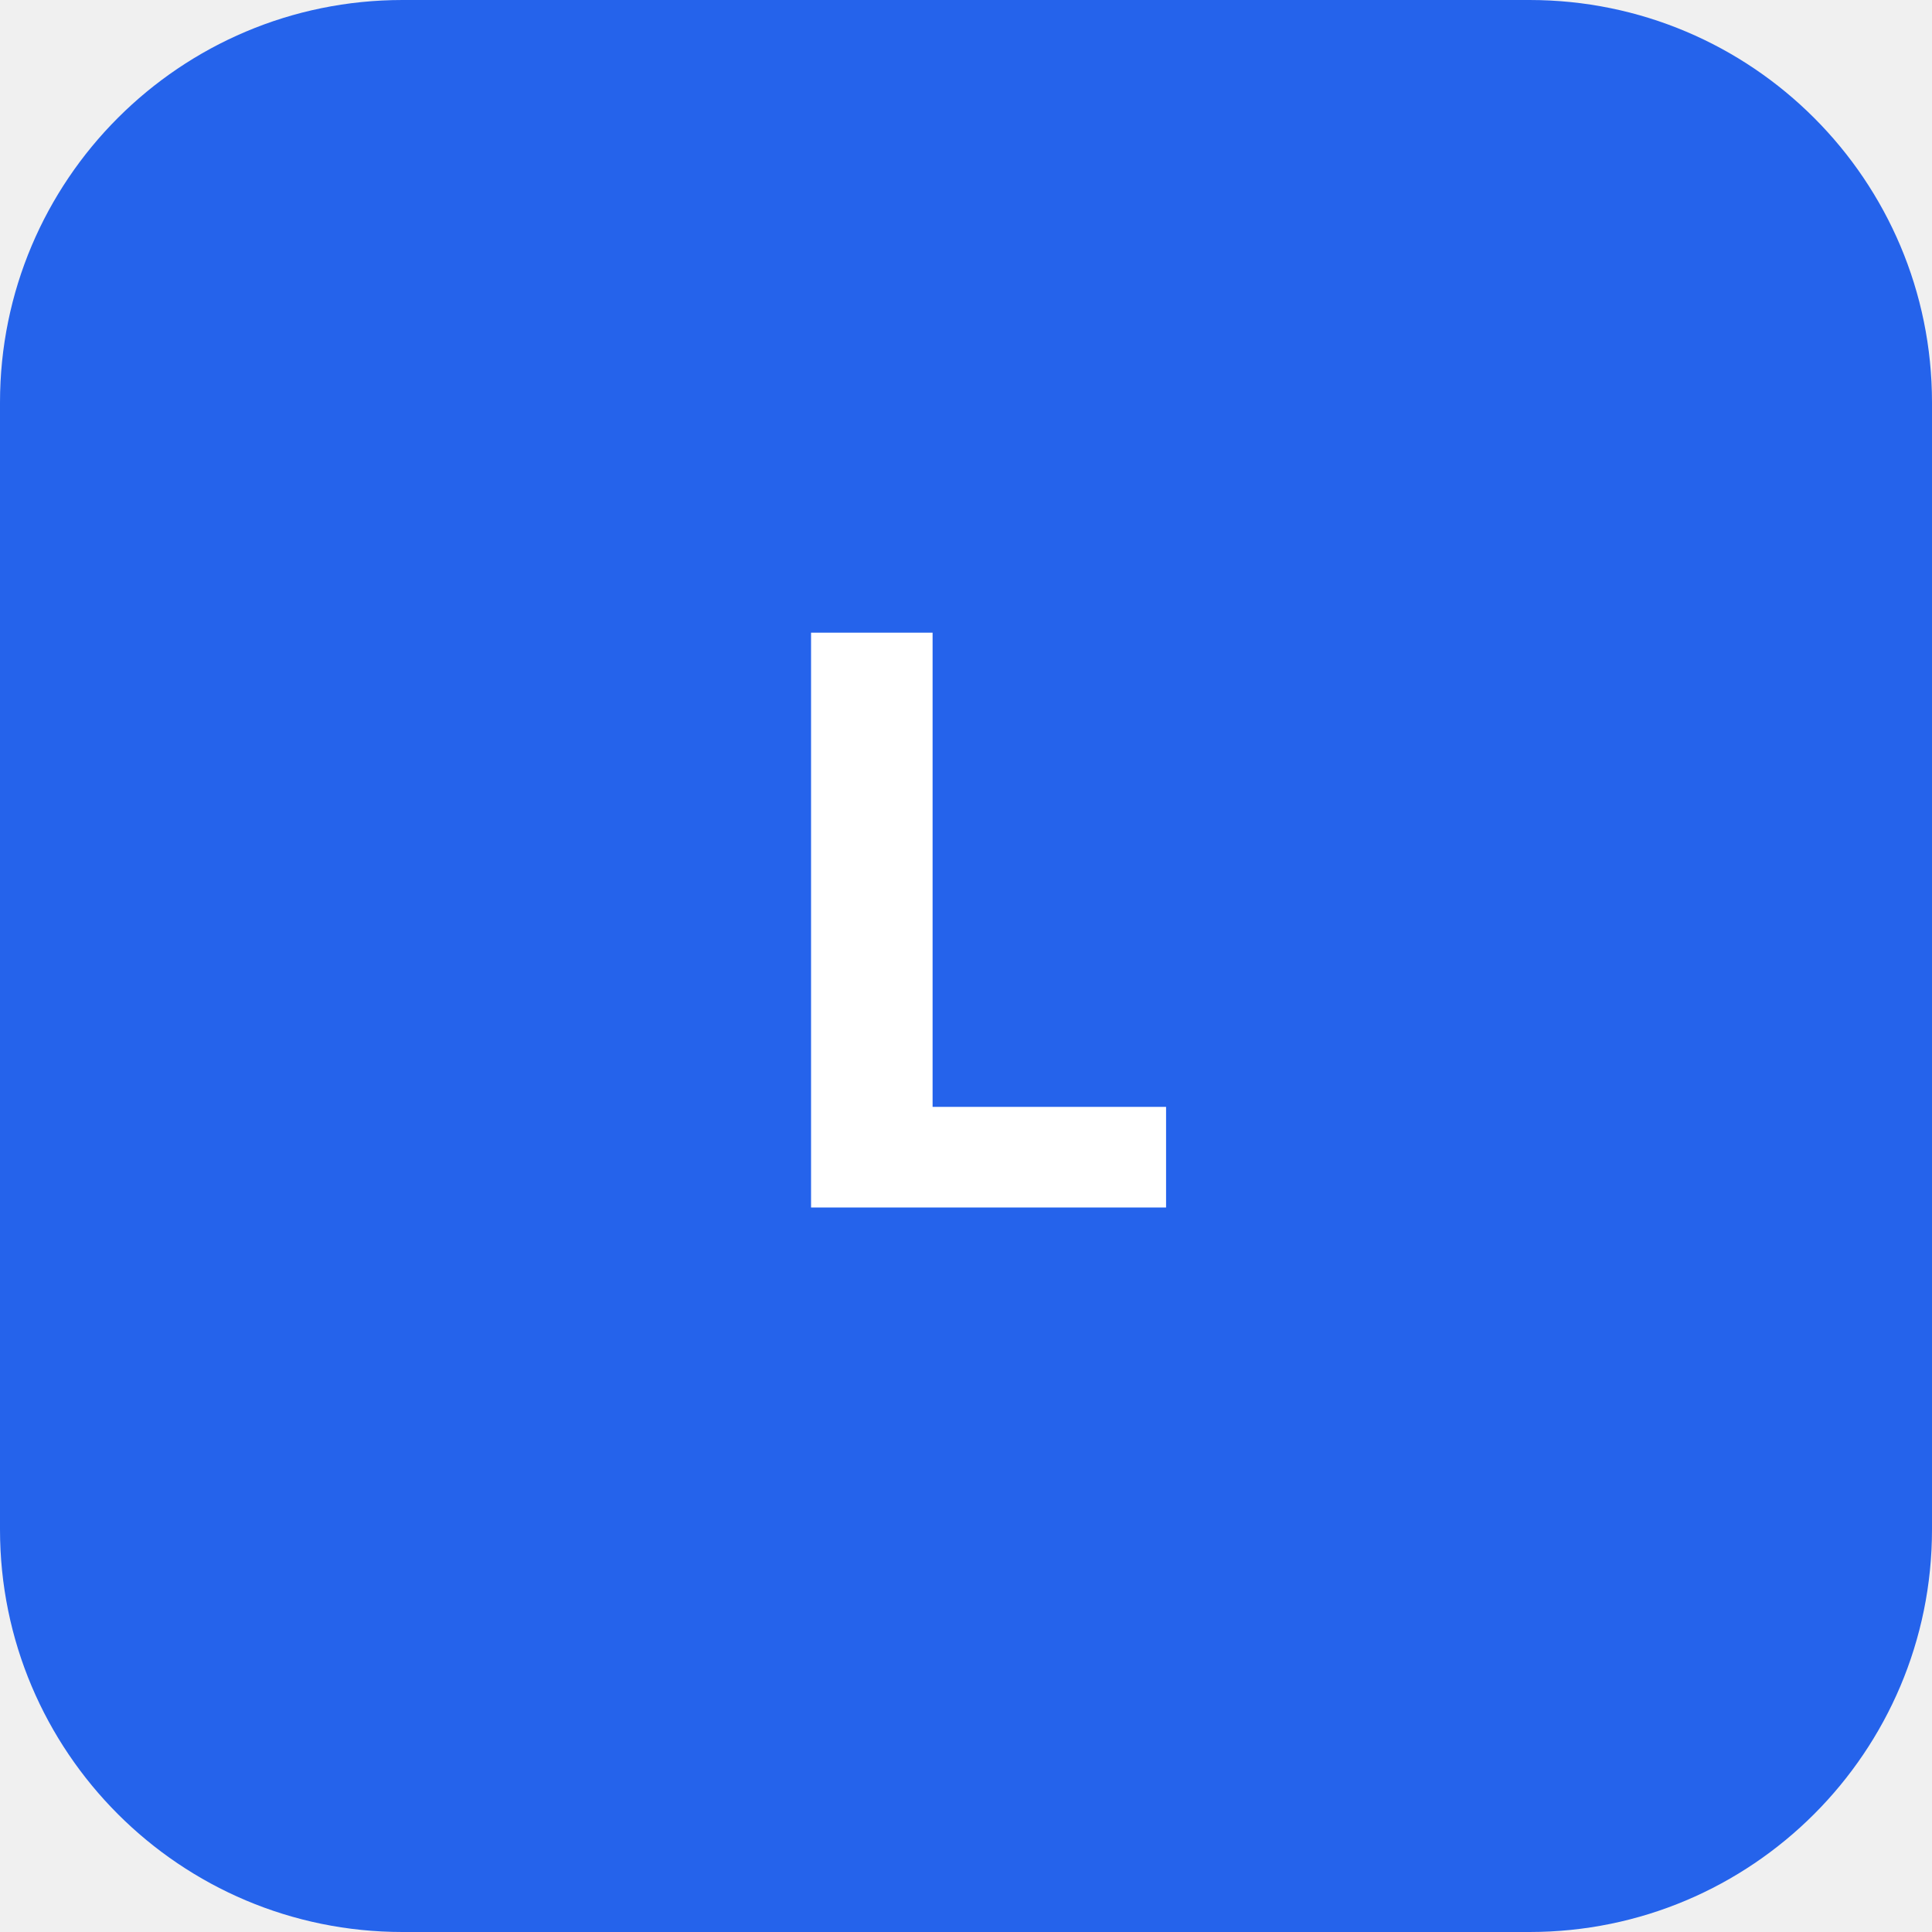
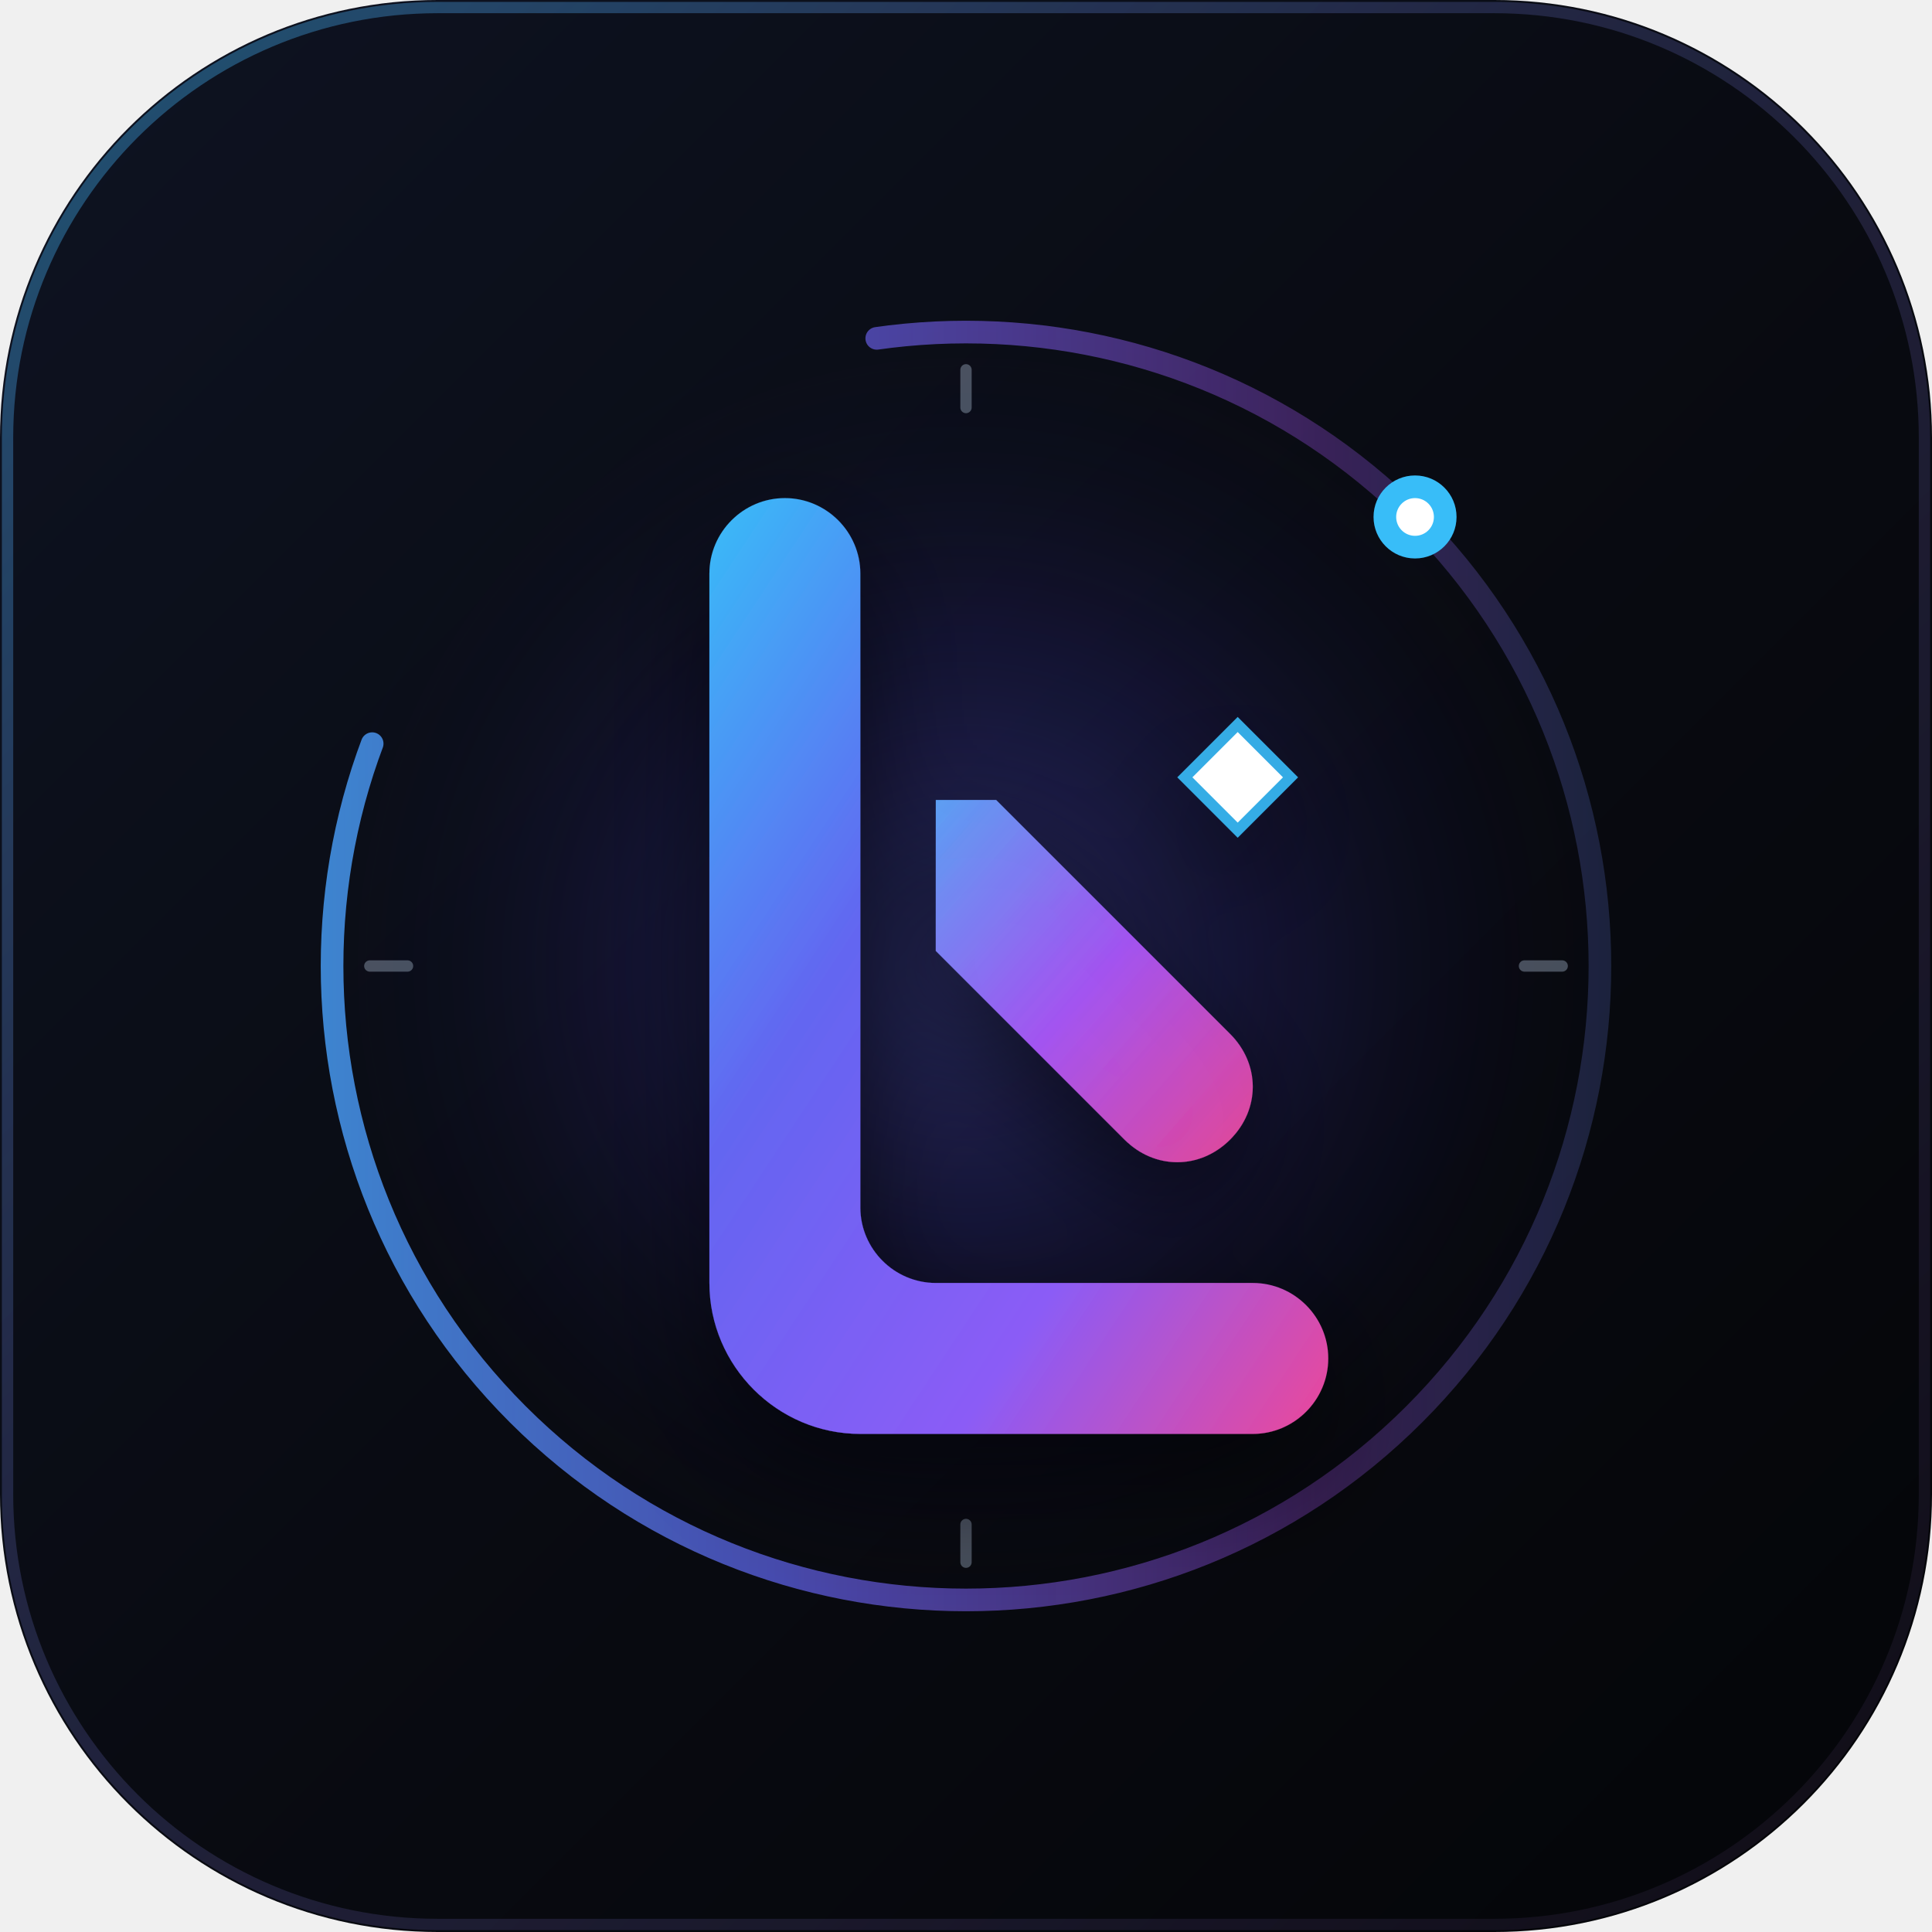
- <svg xmlns="http://www.w3.org/2000/svg" width="192" height="192" viewBox="0 0 192 192">
-   <rect width="192" height="192" rx="40" fill="#2563eb" />
-   <text x="96" y="120" text-anchor="middle" font-family="system-ui" font-weight="bold" font-size="80" fill="white">L</text>
+ <svg xmlns="http://www.w3.org/2000/svg" width="192" height="192" viewBox="0 0 512 512">
+   <defs>
+     <linearGradient id="bg-grad-192" x1="0%" y1="0%" x2="100%" y2="100%">
+       <stop offset="0%" stop-color="#0e1322" />
+       <stop offset="50%" stop-color="#090b12" />
+       <stop offset="100%" stop-color="#040508" />
+     </linearGradient>
+     <linearGradient id="border-grad-192" x1="0%" y1="0%" x2="100%" y2="100%">
+       <stop offset="0%" stop-color="#38bdf8" stop-opacity="0.4" />
+       <stop offset="40%" stop-color="#818cf8" stop-opacity="0.2" />
+       <stop offset="100%" stop-color="#c084fc" stop-opacity="0.05" />
+     </linearGradient>
+     <linearGradient id="brand-grad-192" x1="0%" y1="0%" x2="100%" y2="100%">
+       <stop offset="0%" stop-color="#38bdf8" />
+       <stop offset="35%" stop-color="#6366f1" />
+       <stop offset="70%" stop-color="#8b5cf6" />
+       <stop offset="100%" stop-color="#ec4899" />
+     </linearGradient>
+     <linearGradient id="glow-grad-192" x1="0%" y1="0%" x2="100%" y2="100%">
+       <stop offset="0%" stop-color="#60a5fa" />
+       <stop offset="50%" stop-color="#a855f7" />
+       <stop offset="100%" stop-color="#ec4899" />
+     </linearGradient>
+     <linearGradient id="ring-grad-192" x1="0%" y1="0%" x2="100%" y2="100%">
+       <stop offset="0%" stop-color="#38bdf8" stop-opacity="0.9" />
+       <stop offset="40%" stop-color="#6366f1" stop-opacity="0.7" />
+       <stop offset="70%" stop-color="#a855f7" stop-opacity="0.3" />
+       <stop offset="100%" stop-color="#38bdf8" stop-opacity="0.1" />
+     </linearGradient>
+     <filter id="ambient-glow-192" x="-20%" y="-20%" width="140%" height="140%">
+       <feGaussianBlur stdDeviation="36" result="blur" />
+       <feComposite in="SourceGraphic" in2="blur" operator="over" />
+     </filter>
+     <filter id="drop-shadow-192" x="-20%" y="-20%" width="140%" height="140%">
+       <feDropShadow dx="0" dy="12" stdDeviation="16" flood-color="#000000" flood-opacity="0.6" />
+     </filter>
+     <radialGradient id="center-radial-192" cx="50%" cy="50%" r="50%">
+       <stop offset="0%" stop-color="#6366f1" stop-opacity="0.35" />
+       <stop offset="50%" stop-color="#4338ca" stop-opacity="0.15" />
+       <stop offset="100%" stop-color="#000000" stop-opacity="0" />
+     </radialGradient>
+   </defs>
+   <rect width="512" height="512" rx="116" fill="url(#bg-grad-192)" />
+   <rect x="2" y="2" width="508" height="508" rx="114" fill="none" stroke="url(#border-grad-192)" stroke-width="3" />
+   <circle cx="256" cy="256" r="180" fill="url(#center-radial-192)" />
+   <circle cx="256" cy="256" r="168" fill="none" stroke="url(#ring-grad-192)" stroke-width="6" stroke-linecap="round" stroke-dasharray="720 180" transform="rotate(-45 256 256)" />
+   <g opacity="0.45" stroke="#94a3b8" stroke-width="3" stroke-linecap="round">
+     <line x1="256" y1="98" x2="256" y2="108" />
+     <line x1="414" y1="256" x2="404" y2="256" />
+     <line x1="256" y1="414" x2="256" y2="404" />
+     <line x1="98" y1="256" x2="108" y2="256" />
+   </g>
+   <circle cx="375" cy="137" r="11" fill="#38bdf8" filter="url(#ambient-glow-192)" />
+   <circle cx="375" cy="137" r="5" fill="#ffffff" />
+   <g filter="url(#drop-shadow-192)">
+     <path d="M 188 152              C 188 141, 197 132, 208 132              C 219 132, 228 141, 228 152              L 228 320              C 228 331, 237 340, 248 340              L 332 340              C 343 340, 352 349, 352 360              C 352 371, 343 380, 332 380              L 228 380              C 206 380, 188 362, 188 340              Z" fill="url(#brand-grad-192)" />
+     <path d="M 264 212              L 326 274              C 334 282, 334 294, 326 302              C 318 310, 306 310, 298 302              L 248 252              L 248 212              Z" fill="url(#glow-grad-192)" opacity="0.95" />
+     <polygon points="328,190 344,206 328,222 312,206" fill="#38bdf8" opacity="0.9" />
+     <polygon points="328,194 340,206 328,218 316,206" fill="#ffffff" />
+   </g>
</svg>
